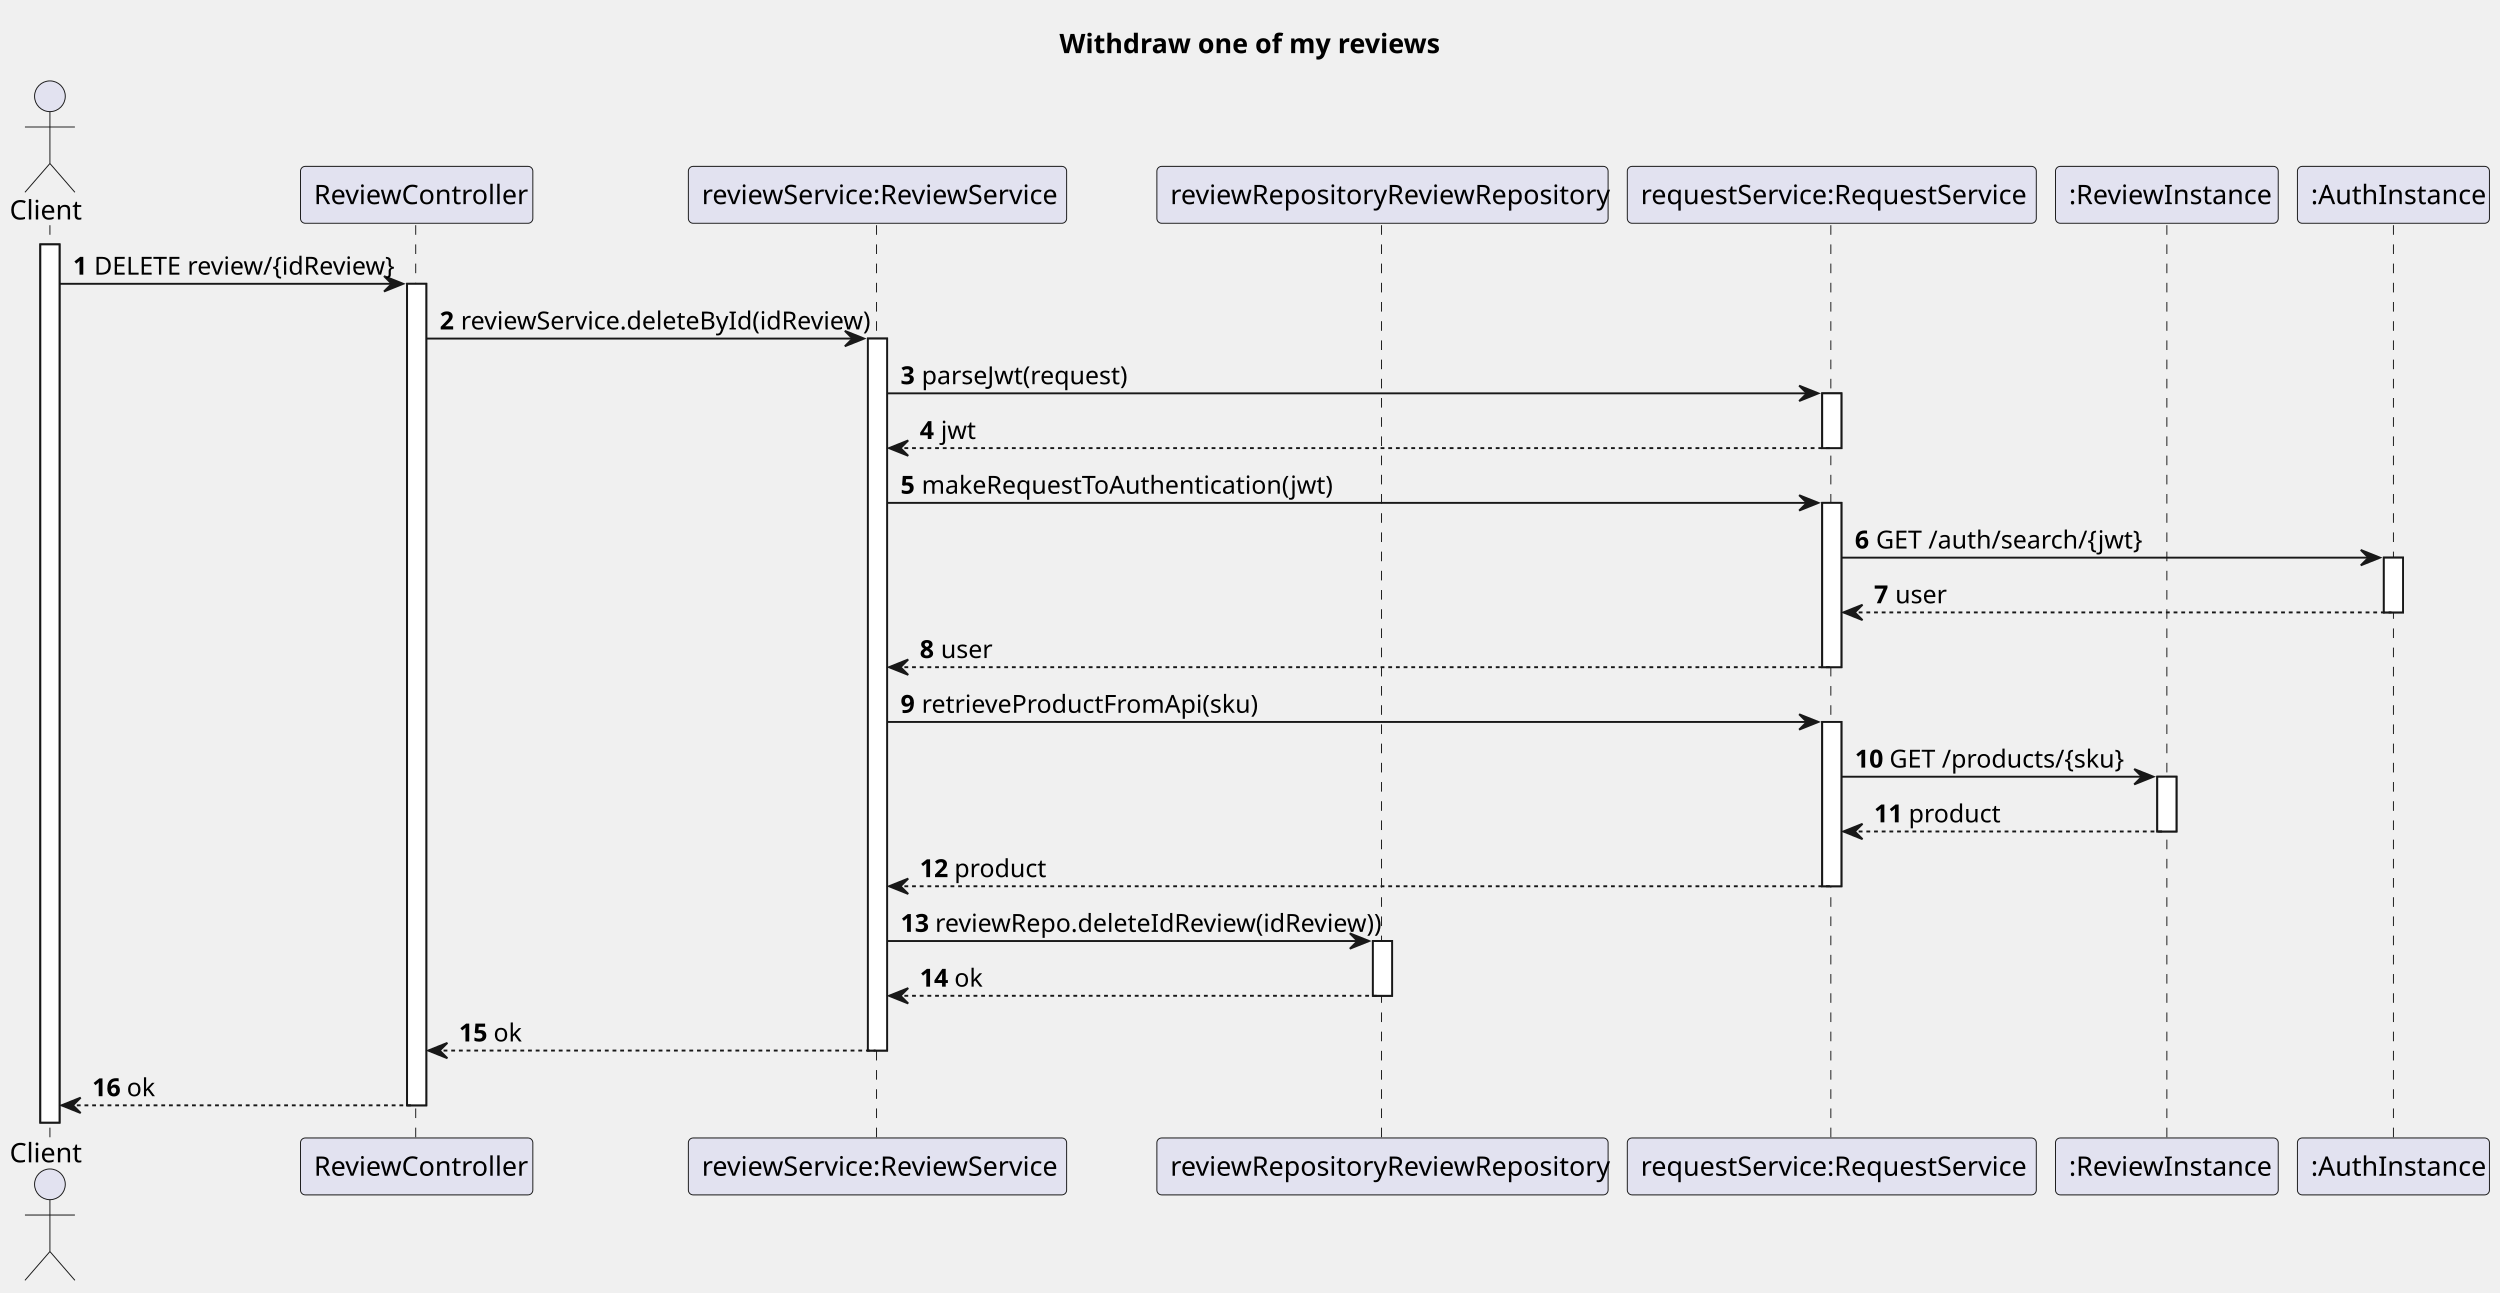
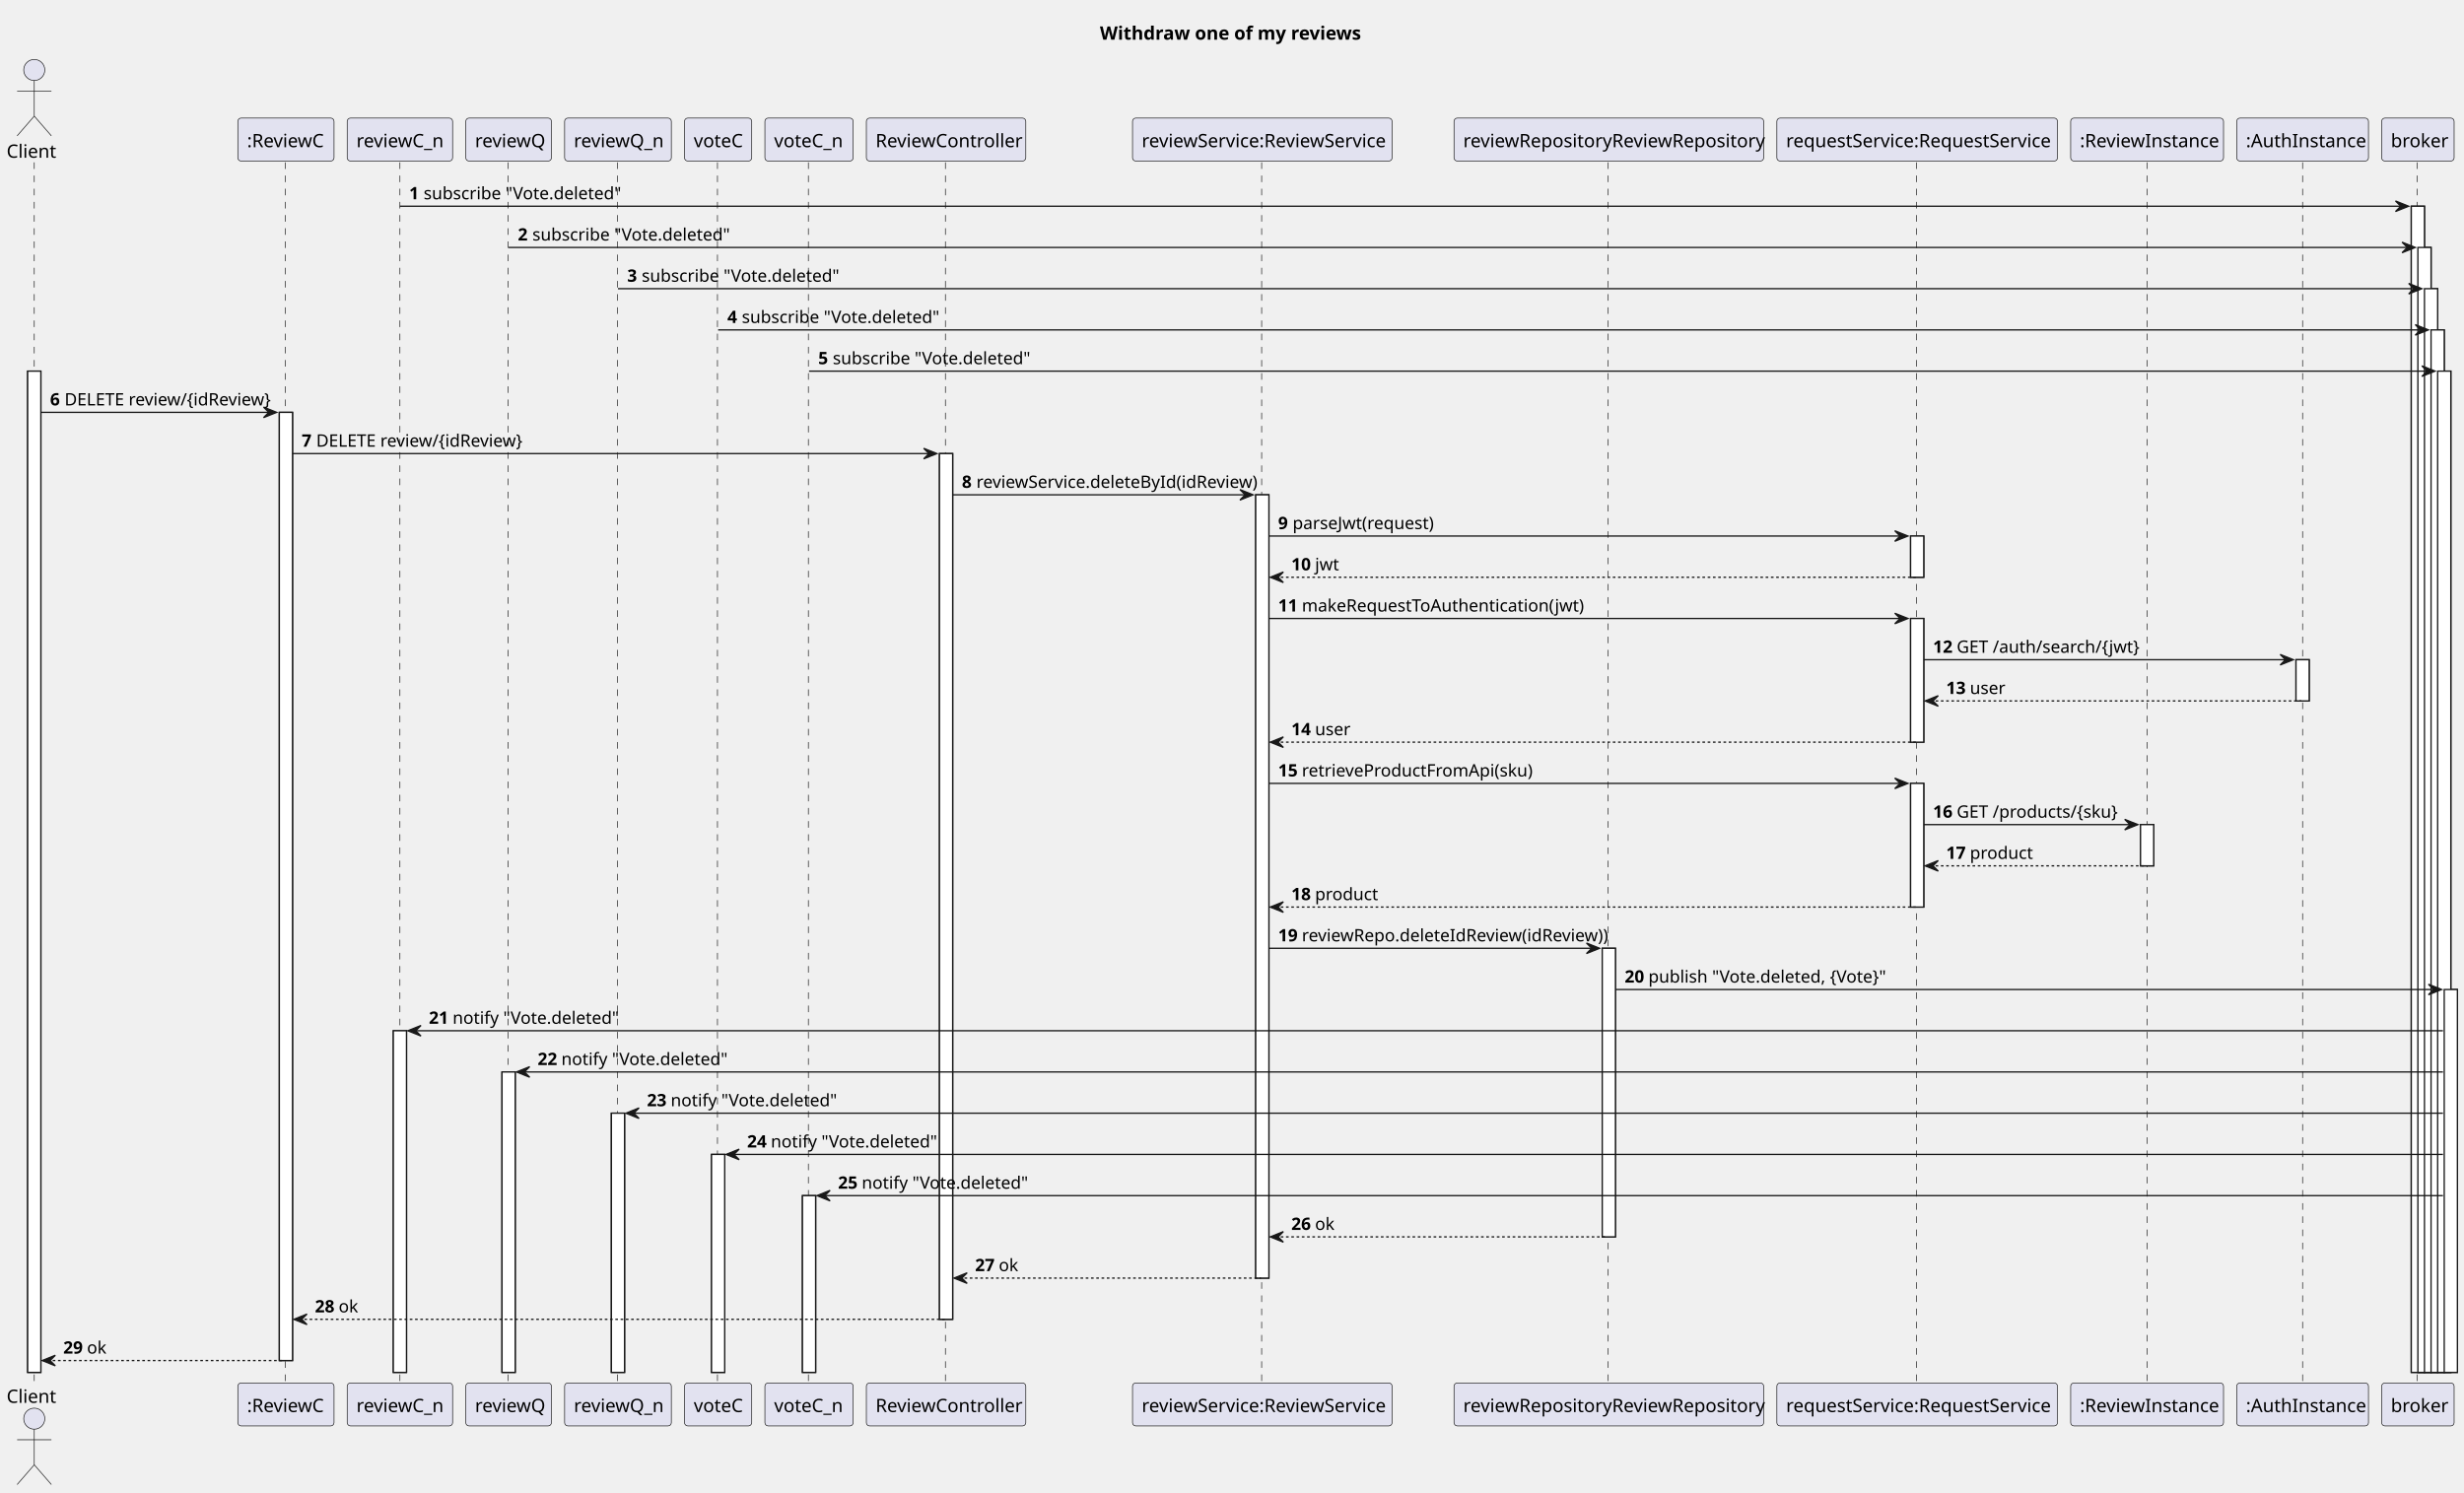
- <svg xmlns="http://www.w3.org/2000/svg" contentStyleType="text/css" height="673px" preserveAspectRatio="none" style="width:1302px;height:673px;background:#FFFFFF;" version="1.1" viewBox="0 0 1302 673" width="1302px" zoomAndPan="magnify">
+ <svg xmlns="http://www.w3.org/2000/svg" contentStyleType="text/css" height="1133px" preserveAspectRatio="none" style="width:1870px;height:1133px;background:#FFFFFF;" version="1.1" viewBox="0 0 1870 1133" width="1870px" zoomAndPan="magnify">
  <defs />
  <g>
-     <rect fill="none" height="25.641" id="_title" style="stroke:none;stroke-width:1.0;" width="207" x="546.75" y="10" />
-     <text fill="#000000" font-family="sans-serif" font-size="14" font-weight="bold" lengthAdjust="spacing" textLength="197" x="551.75" y="27.674">Withdraw one of my reviews</text>
-     <rect fill="#FFFFFF" height="457.375" style="stroke:#181818;stroke-width:1.0;" width="10" x="21" y="127.281" />
-     <rect fill="#FFFFFF" height="427.852" style="stroke:#181818;stroke-width:1.0;" width="10" x="212" y="147.805" />
-     <rect fill="#FFFFFF" height="370.805" style="stroke:#181818;stroke-width:1.0;" width="10" x="452" y="176.328" />
-     <rect fill="#FFFFFF" height="28.523" style="stroke:#181818;stroke-width:1.0;" width="10" x="715" y="490.086" />
-     <rect fill="#FFFFFF" height="28.523" style="stroke:#181818;stroke-width:1.0;" width="10" x="949" y="204.852" />
-     <rect fill="#FFFFFF" height="85.57" style="stroke:#181818;stroke-width:1.0;" width="10" x="949" y="261.898" />
-     <rect fill="#FFFFFF" height="85.57" style="stroke:#181818;stroke-width:1.0;" width="10" x="949" y="375.992" />
-     <rect fill="#FFFFFF" height="28.523" style="stroke:#181818;stroke-width:1.0;" width="10" x="1123.5" y="404.516" />
-     <rect fill="#FFFFFF" height="28.523" style="stroke:#181818;stroke-width:1.0;" width="10" x="1241.5" y="290.422" />
-     <line style="stroke:#181818;stroke-width:0.5;stroke-dasharray:5.0,5.0;" x1="26" x2="26" y1="117.281" y2="593.656" />
-     <line style="stroke:#181818;stroke-width:0.5;stroke-dasharray:5.0,5.0;" x1="216.5" x2="216.5" y1="117.281" y2="593.656" />
-     <line style="stroke:#181818;stroke-width:0.5;stroke-dasharray:5.0,5.0;" x1="456.5" x2="456.5" y1="117.281" y2="593.656" />
-     <line style="stroke:#181818;stroke-width:0.5;stroke-dasharray:5.0,5.0;" x1="719.5" x2="719.5" y1="117.281" y2="593.656" />
-     <line style="stroke:#181818;stroke-width:0.5;stroke-dasharray:5.0,5.0;" x1="953.5" x2="953.5" y1="117.281" y2="593.656" />
-     <line style="stroke:#181818;stroke-width:0.5;stroke-dasharray:5.0,5.0;" x1="1128.5" x2="1128.5" y1="117.281" y2="593.656" />
-     <line style="stroke:#181818;stroke-width:0.5;stroke-dasharray:5.0,5.0;" x1="1246.5" x2="1246.5" y1="117.281" y2="593.656" />
-     <text fill="#000000" font-family="sans-serif" font-size="14" lengthAdjust="spacing" textLength="36" x="5" y="114.314">Client</text>
-     <ellipse cx="26" cy="50.141" fill="#E2E2F0" rx="8" ry="8" style="stroke:#181818;stroke-width:0.5;" />
-     <path d="M26,58.141 L26,85.141 M13,66.141 L39,66.141 M26,85.141 L13,100.141 M26,85.141 L39,100.141 " fill="none" style="stroke:#181818;stroke-width:0.5;" />
-     <text fill="#000000" font-family="sans-serif" font-size="14" lengthAdjust="spacing" textLength="36" x="5" y="605.33">Client</text>
-     <ellipse cx="26" cy="616.797" fill="#E2E2F0" rx="8" ry="8" style="stroke:#181818;stroke-width:0.5;" />
-     <path d="M26,624.797 L26,651.797 M13,632.797 L39,632.797 M26,651.797 L13,666.797 M26,651.797 L39,666.797 " fill="none" style="stroke:#181818;stroke-width:0.5;" />
-     <rect fill="#E2E2F0" height="29.641" rx="2.5" ry="2.5" style="stroke:#181818;stroke-width:0.5;" width="121" x="156.5" y="86.641" />
-     <text fill="#000000" font-family="sans-serif" font-size="14" lengthAdjust="spacing" textLength="107" x="163.5" y="106.314">ReviewController</text>
-     <rect fill="#E2E2F0" height="29.641" rx="2.5" ry="2.5" style="stroke:#181818;stroke-width:0.5;" width="121" x="156.5" y="592.656" />
-     <text fill="#000000" font-family="sans-serif" font-size="14" lengthAdjust="spacing" textLength="107" x="163.5" y="612.33">ReviewController</text>
-     <rect fill="#E2E2F0" height="29.641" rx="2.5" ry="2.5" style="stroke:#181818;stroke-width:0.5;" width="197" x="358.5" y="86.641" />
-     <text fill="#000000" font-family="sans-serif" font-size="14" lengthAdjust="spacing" textLength="183" x="365.5" y="106.314">reviewService:ReviewService</text>
-     <rect fill="#E2E2F0" height="29.641" rx="2.5" ry="2.5" style="stroke:#181818;stroke-width:0.5;" width="197" x="358.5" y="592.656" />
-     <text fill="#000000" font-family="sans-serif" font-size="14" lengthAdjust="spacing" textLength="183" x="365.5" y="612.33">reviewService:ReviewService</text>
-     <rect fill="#E2E2F0" height="29.641" rx="2.5" ry="2.5" style="stroke:#181818;stroke-width:0.5;" width="235" x="602.5" y="86.641" />
-     <text fill="#000000" font-family="sans-serif" font-size="14" lengthAdjust="spacing" textLength="221" x="609.5" y="106.314">reviewRepositoryReviewRepository</text>
-     <rect fill="#E2E2F0" height="29.641" rx="2.5" ry="2.5" style="stroke:#181818;stroke-width:0.5;" width="235" x="602.5" y="592.656" />
-     <text fill="#000000" font-family="sans-serif" font-size="14" lengthAdjust="spacing" textLength="221" x="609.5" y="612.33">reviewRepositoryReviewRepository</text>
-     <rect fill="#E2E2F0" height="29.641" rx="2.5" ry="2.5" style="stroke:#181818;stroke-width:0.5;" width="213" x="847.5" y="86.641" />
-     <text fill="#000000" font-family="sans-serif" font-size="14" lengthAdjust="spacing" textLength="199" x="854.5" y="106.314">requestService:RequestService</text>
-     <rect fill="#E2E2F0" height="29.641" rx="2.5" ry="2.5" style="stroke:#181818;stroke-width:0.5;" width="213" x="847.5" y="592.656" />
-     <text fill="#000000" font-family="sans-serif" font-size="14" lengthAdjust="spacing" textLength="199" x="854.5" y="612.33">requestService:RequestService</text>
-     <rect fill="#E2E2F0" height="29.641" rx="2.5" ry="2.5" style="stroke:#181818;stroke-width:0.5;" width="116" x="1070.5" y="86.641" />
-     <text fill="#000000" font-family="sans-serif" font-size="14" lengthAdjust="spacing" textLength="102" x="1077.5" y="106.314">:ReviewInstance</text>
-     <rect fill="#E2E2F0" height="29.641" rx="2.5" ry="2.5" style="stroke:#181818;stroke-width:0.5;" width="116" x="1070.5" y="592.656" />
-     <text fill="#000000" font-family="sans-serif" font-size="14" lengthAdjust="spacing" textLength="102" x="1077.5" y="612.33">:ReviewInstance</text>
-     <rect fill="#E2E2F0" height="29.641" rx="2.5" ry="2.5" style="stroke:#181818;stroke-width:0.5;" width="100" x="1196.5" y="86.641" />
-     <text fill="#000000" font-family="sans-serif" font-size="14" lengthAdjust="spacing" textLength="86" x="1203.5" y="106.314">:AuthInstance</text>
-     <rect fill="#E2E2F0" height="29.641" rx="2.5" ry="2.5" style="stroke:#181818;stroke-width:0.5;" width="100" x="1196.5" y="592.656" />
-     <text fill="#000000" font-family="sans-serif" font-size="14" lengthAdjust="spacing" textLength="86" x="1203.5" y="612.33">:AuthInstance</text>
-     <rect fill="#FFFFFF" height="457.375" style="stroke:#181818;stroke-width:1.0;" width="10" x="21" y="127.281" />
-     <rect fill="#FFFFFF" height="427.852" style="stroke:#181818;stroke-width:1.0;" width="10" x="212" y="147.805" />
-     <rect fill="#FFFFFF" height="370.805" style="stroke:#181818;stroke-width:1.0;" width="10" x="452" y="176.328" />
-     <rect fill="#FFFFFF" height="28.523" style="stroke:#181818;stroke-width:1.0;" width="10" x="715" y="490.086" />
-     <rect fill="#FFFFFF" height="28.523" style="stroke:#181818;stroke-width:1.0;" width="10" x="949" y="204.852" />
-     <rect fill="#FFFFFF" height="85.57" style="stroke:#181818;stroke-width:1.0;" width="10" x="949" y="261.898" />
-     <rect fill="#FFFFFF" height="85.57" style="stroke:#181818;stroke-width:1.0;" width="10" x="949" y="375.992" />
-     <rect fill="#FFFFFF" height="28.523" style="stroke:#181818;stroke-width:1.0;" width="10" x="1123.5" y="404.516" />
-     <rect fill="#FFFFFF" height="28.523" style="stroke:#181818;stroke-width:1.0;" width="10" x="1241.5" y="290.422" />
-     <polygon fill="#181818" points="200,143.805,210,147.805,200,151.805,204,147.805" style="stroke:#181818;stroke-width:1.0;" />
-     <line style="stroke:#181818;stroke-width:1.0;" x1="31" x2="206" y1="147.805" y2="147.805" />
-     <text fill="#000000" font-family="sans-serif" font-size="13" font-weight="bold" lengthAdjust="spacing" textLength="7" x="38" y="143.05">1</text>
-     <text fill="#000000" font-family="sans-serif" font-size="13" lengthAdjust="spacing" textLength="151" x="49" y="143.05">DELETE review/{idReview}</text>
-     <polygon fill="#181818" points="440,172.328,450,176.328,440,180.328,444,176.328" style="stroke:#181818;stroke-width:1.0;" />
-     <line style="stroke:#181818;stroke-width:1.0;" x1="222" x2="446" y1="176.328" y2="176.328" />
-     <text fill="#000000" font-family="sans-serif" font-size="13" font-weight="bold" lengthAdjust="spacing" textLength="7" x="229" y="171.573">2</text>
-     <text fill="#000000" font-family="sans-serif" font-size="13" lengthAdjust="spacing" textLength="200" x="240" y="171.573">reviewService.deleteById(idReview)</text>
-     <polygon fill="#181818" points="937,200.852,947,204.852,937,208.852,941,204.852" style="stroke:#181818;stroke-width:1.0;" />
-     <line style="stroke:#181818;stroke-width:1.0;" x1="462" x2="943" y1="204.852" y2="204.852" />
-     <text fill="#000000" font-family="sans-serif" font-size="13" font-weight="bold" lengthAdjust="spacing" textLength="7" x="469" y="200.097">3</text>
-     <text fill="#000000" font-family="sans-serif" font-size="13" lengthAdjust="spacing" textLength="102" x="480" y="200.097">parseJwt(request)</text>
-     <polygon fill="#181818" points="473,229.375,463,233.375,473,237.375,469,233.375" style="stroke:#181818;stroke-width:1.0;" />
-     <line style="stroke:#181818;stroke-width:1.0;stroke-dasharray:2.0,2.0;" x1="467" x2="953" y1="233.375" y2="233.375" />
-     <text fill="#000000" font-family="sans-serif" font-size="13" font-weight="bold" lengthAdjust="spacing" textLength="7" x="479" y="228.62">4</text>
-     <text fill="#000000" font-family="sans-serif" font-size="13" lengthAdjust="spacing" textLength="16" x="490" y="228.62">jwt</text>
-     <polygon fill="#181818" points="937,257.898,947,261.898,937,265.898,941,261.898" style="stroke:#181818;stroke-width:1.0;" />
-     <line style="stroke:#181818;stroke-width:1.0;" x1="462" x2="943" y1="261.898" y2="261.898" />
-     <text fill="#000000" font-family="sans-serif" font-size="13" font-weight="bold" lengthAdjust="spacing" textLength="7" x="469" y="257.144">5</text>
-     <text fill="#000000" font-family="sans-serif" font-size="13" lengthAdjust="spacing" textLength="201" x="480" y="257.144">makeRequestToAuthentication(jwt)</text>
-     <polygon fill="#181818" points="1229.5,286.422,1239.5,290.422,1229.5,294.422,1233.5,290.422" style="stroke:#181818;stroke-width:1.0;" />
-     <line style="stroke:#181818;stroke-width:1.0;" x1="959" x2="1235.5" y1="290.422" y2="290.422" />
-     <text fill="#000000" font-family="sans-serif" font-size="13" font-weight="bold" lengthAdjust="spacing" textLength="7" x="966" y="285.667">6</text>
-     <text fill="#000000" font-family="sans-serif" font-size="13" lengthAdjust="spacing" textLength="130" x="977" y="285.667">GET /auth/search/{jwt}</text>
-     <polygon fill="#181818" points="970,314.945,960,318.945,970,322.945,966,318.945" style="stroke:#181818;stroke-width:1.0;" />
-     <line style="stroke:#181818;stroke-width:1.0;stroke-dasharray:2.0,2.0;" x1="964" x2="1245.5" y1="318.945" y2="318.945" />
-     <text fill="#000000" font-family="sans-serif" font-size="13" font-weight="bold" lengthAdjust="spacing" textLength="7" x="976" y="314.19">7</text>
-     <text fill="#000000" font-family="sans-serif" font-size="13" lengthAdjust="spacing" textLength="25" x="987" y="314.19">user</text>
-     <polygon fill="#181818" points="473,343.469,463,347.469,473,351.469,469,347.469" style="stroke:#181818;stroke-width:1.0;" />
-     <line style="stroke:#181818;stroke-width:1.0;stroke-dasharray:2.0,2.0;" x1="467" x2="953" y1="347.469" y2="347.469" />
-     <text fill="#000000" font-family="sans-serif" font-size="13" font-weight="bold" lengthAdjust="spacing" textLength="7" x="479" y="342.714">8</text>
-     <text fill="#000000" font-family="sans-serif" font-size="13" lengthAdjust="spacing" textLength="25" x="490" y="342.714">user</text>
-     <polygon fill="#181818" points="937,371.992,947,375.992,937,379.992,941,375.992" style="stroke:#181818;stroke-width:1.0;" />
-     <line style="stroke:#181818;stroke-width:1.0;" x1="462" x2="943" y1="375.992" y2="375.992" />
-     <text fill="#000000" font-family="sans-serif" font-size="13" font-weight="bold" lengthAdjust="spacing" textLength="7" x="469" y="371.237">9</text>
-     <text fill="#000000" font-family="sans-serif" font-size="13" lengthAdjust="spacing" textLength="164" x="480" y="371.237">retrieveProductFromApi(sku)</text>
-     <polygon fill="#181818" points="1111.5,400.516,1121.5,404.516,1111.5,408.516,1115.5,404.516" style="stroke:#181818;stroke-width:1.0;" />
-     <line style="stroke:#181818;stroke-width:1.0;" x1="959" x2="1117.5" y1="404.516" y2="404.516" />
-     <text fill="#000000" font-family="sans-serif" font-size="13" font-weight="bold" lengthAdjust="spacing" textLength="14" x="966" y="399.761">10</text>
-     <text fill="#000000" font-family="sans-serif" font-size="13" lengthAdjust="spacing" textLength="117" x="984" y="399.761">GET /products/{sku}</text>
-     <polygon fill="#181818" points="970,429.039,960,433.039,970,437.039,966,433.039" style="stroke:#181818;stroke-width:1.0;" />
-     <line style="stroke:#181818;stroke-width:1.0;stroke-dasharray:2.0,2.0;" x1="964" x2="1127.5" y1="433.039" y2="433.039" />
-     <text fill="#000000" font-family="sans-serif" font-size="13" font-weight="bold" lengthAdjust="spacing" textLength="14" x="976" y="428.284">11</text>
-     <text fill="#000000" font-family="sans-serif" font-size="13" lengthAdjust="spacing" textLength="43" x="994" y="428.284">product</text>
-     <polygon fill="#181818" points="473,457.562,463,461.562,473,465.562,469,461.562" style="stroke:#181818;stroke-width:1.0;" />
-     <line style="stroke:#181818;stroke-width:1.0;stroke-dasharray:2.0,2.0;" x1="467" x2="953" y1="461.562" y2="461.562" />
-     <text fill="#000000" font-family="sans-serif" font-size="13" font-weight="bold" lengthAdjust="spacing" textLength="14" x="479" y="456.808">12</text>
-     <text fill="#000000" font-family="sans-serif" font-size="13" lengthAdjust="spacing" textLength="43" x="497" y="456.808">product</text>
-     <polygon fill="#181818" points="703,486.086,713,490.086,703,494.086,707,490.086" style="stroke:#181818;stroke-width:1.0;" />
-     <line style="stroke:#181818;stroke-width:1.0;" x1="462" x2="709" y1="490.086" y2="490.086" />
-     <text fill="#000000" font-family="sans-serif" font-size="13" font-weight="bold" lengthAdjust="spacing" textLength="14" x="469" y="485.331">13</text>
-     <text fill="#000000" font-family="sans-serif" font-size="13" lengthAdjust="spacing" textLength="216" x="487" y="485.331">reviewRepo.deleteIdReview(idReview))</text>
-     <polygon fill="#181818" points="473,514.609,463,518.609,473,522.609,469,518.609" style="stroke:#181818;stroke-width:1.0;" />
-     <line style="stroke:#181818;stroke-width:1.0;stroke-dasharray:2.0,2.0;" x1="467" x2="719" y1="518.609" y2="518.609" />
-     <text fill="#000000" font-family="sans-serif" font-size="13" font-weight="bold" lengthAdjust="spacing" textLength="14" x="479" y="513.855">14</text>
-     <text fill="#000000" font-family="sans-serif" font-size="13" lengthAdjust="spacing" textLength="14" x="497" y="513.855">ok</text>
-     <polygon fill="#181818" points="233,543.133,223,547.133,233,551.133,229,547.133" style="stroke:#181818;stroke-width:1.0;" />
-     <line style="stroke:#181818;stroke-width:1.0;stroke-dasharray:2.0,2.0;" x1="227" x2="456" y1="547.133" y2="547.133" />
-     <text fill="#000000" font-family="sans-serif" font-size="13" font-weight="bold" lengthAdjust="spacing" textLength="14" x="239" y="542.378">15</text>
-     <text fill="#000000" font-family="sans-serif" font-size="13" lengthAdjust="spacing" textLength="14" x="257" y="542.378">ok</text>
-     <polygon fill="#181818" points="42,571.656,32,575.656,42,579.656,38,575.656" style="stroke:#181818;stroke-width:1.0;" />
-     <line style="stroke:#181818;stroke-width:1.0;stroke-dasharray:2.0,2.0;" x1="36" x2="216" y1="575.656" y2="575.656" />
-     <text fill="#000000" font-family="sans-serif" font-size="13" font-weight="bold" lengthAdjust="spacing" textLength="14" x="48" y="570.901">16</text>
-     <text fill="#000000" font-family="sans-serif" font-size="13" lengthAdjust="spacing" textLength="14" x="66" y="570.901">ok</text>
+     <text fill="#000000" font-family="sans-serif" font-size="14" font-weight="bold" lengthAdjust="spacing" textLength="197" x="834.75" y="30.107">Withdraw one of my reviews</text>
+     <rect fill="#FFFFFF" height="759.984" style="stroke:#181818;stroke-width:1.0;" width="10" x="21" y="281.697" />
+     <rect fill="#FFFFFF" height="719.693" style="stroke:#181818;stroke-width:1.0;" width="10" x="212" y="312.988" />
+     <rect fill="#FFFFFF" height="259.328" style="stroke:#181818;stroke-width:1.0;" width="10" x="298.5" y="782.354" />
+     <rect fill="#FFFFFF" height="228.037" style="stroke:#181818;stroke-width:1.0;" width="10" x="381" y="813.644" />
+     <rect fill="#FFFFFF" height="196.746" style="stroke:#181818;stroke-width:1.0;" width="10" x="464" y="844.936" />
+     <rect fill="#FFFFFF" height="165.455" style="stroke:#181818;stroke-width:1.0;" width="10" x="540" y="876.227" />
+     <rect fill="#FFFFFF" height="134.164" style="stroke:#181818;stroke-width:1.0;" width="10" x="609" y="907.518" />
+     <rect fill="#FFFFFF" height="657.111" style="stroke:#181818;stroke-width:1.0;" width="10" x="713" y="344.279" />
+     <rect fill="#FFFFFF" height="594.529" style="stroke:#181818;stroke-width:1.0;" width="10" x="953" y="375.57" />
+     <rect fill="#FFFFFF" height="219.037" style="stroke:#181818;stroke-width:1.0;" width="10" x="1216" y="719.771" />
+     <rect fill="#FFFFFF" height="31.291" style="stroke:#181818;stroke-width:1.0;" width="10" x="1450" y="406.861" />
+     <rect fill="#FFFFFF" height="93.873" style="stroke:#181818;stroke-width:1.0;" width="10" x="1450" y="469.443" />
+     <rect fill="#FFFFFF" height="93.873" style="stroke:#181818;stroke-width:1.0;" width="10" x="1450" y="594.607" />
+     <rect fill="#FFFFFF" height="31.291" style="stroke:#181818;stroke-width:1.0;" width="10" x="1624.5" y="625.898" />
+     <rect fill="#FFFFFF" height="31.291" style="stroke:#181818;stroke-width:1.0;" width="10" x="1742.5" y="500.734" />
+     <rect fill="#FFFFFF" height="885.148" style="stroke:#181818;stroke-width:1.0;" width="10" x="1830" y="156.533" />
+     <rect fill="#FFFFFF" height="853.857" style="stroke:#181818;stroke-width:1.0;" width="10" x="1835" y="187.824" />
+     <rect fill="#FFFFFF" height="822.566" style="stroke:#181818;stroke-width:1.0;" width="10" x="1840" y="219.115" />
+     <rect fill="#FFFFFF" height="791.275" style="stroke:#181818;stroke-width:1.0;" width="10" x="1845" y="250.406" />
+     <rect fill="#FFFFFF" height="759.984" style="stroke:#181818;stroke-width:1.0;" width="10" x="1850" y="281.697" />
+     <rect fill="#FFFFFF" height="290.619" style="stroke:#181818;stroke-width:1.0;" width="10" x="1855" y="751.062" />
+     <line style="stroke:#181818;stroke-width:0.5;stroke-dasharray:5.0,5.0;" x1="26" x2="26" y1="123.242" y2="1050.682" />
+     <line style="stroke:#181818;stroke-width:0.5;stroke-dasharray:5.0,5.0;" x1="216.5" x2="216.5" y1="123.242" y2="1050.682" />
+     <line style="stroke:#181818;stroke-width:0.5;stroke-dasharray:5.0,5.0;" x1="303.5" x2="303.5" y1="123.242" y2="1050.682" />
+     <line style="stroke:#181818;stroke-width:0.5;stroke-dasharray:5.0,5.0;" x1="385.5" x2="385.5" y1="123.242" y2="1050.682" />
+     <line style="stroke:#181818;stroke-width:0.5;stroke-dasharray:5.0,5.0;" x1="468.5" x2="468.5" y1="123.242" y2="1050.682" />
+     <line style="stroke:#181818;stroke-width:0.5;stroke-dasharray:5.0,5.0;" x1="544.5" x2="544.5" y1="123.242" y2="1050.682" />
+     <line style="stroke:#181818;stroke-width:0.5;stroke-dasharray:5.0,5.0;" x1="613.5" x2="613.5" y1="123.242" y2="1050.682" />
+     <line style="stroke:#181818;stroke-width:0.5;stroke-dasharray:5.0,5.0;" x1="717.5" x2="717.5" y1="123.242" y2="1050.682" />
+     <line style="stroke:#181818;stroke-width:0.5;stroke-dasharray:5.0,5.0;" x1="957.5" x2="957.5" y1="123.242" y2="1050.682" />
+     <line style="stroke:#181818;stroke-width:0.5;stroke-dasharray:5.0,5.0;" x1="1220.5" x2="1220.5" y1="123.242" y2="1050.682" />
+     <line style="stroke:#181818;stroke-width:0.5;stroke-dasharray:5.0,5.0;" x1="1454.5" x2="1454.5" y1="123.242" y2="1050.682" />
+     <line style="stroke:#181818;stroke-width:0.5;stroke-dasharray:5.0,5.0;" x1="1629.5" x2="1629.5" y1="123.242" y2="1050.682" />
+     <line style="stroke:#181818;stroke-width:0.5;stroke-dasharray:5.0,5.0;" x1="1747.5" x2="1747.5" y1="123.242" y2="1050.682" />
+     <line style="stroke:#181818;stroke-width:0.5;stroke-dasharray:5.0,5.0;" x1="1834.5" x2="1834.5" y1="123.242" y2="1050.682" />
+     <text fill="#000000" font-family="sans-serif" font-size="14" lengthAdjust="spacing" textLength="36" x="5" y="119.728">Client</text>
+     <ellipse cx="26" cy="53.121" fill="#E2E2F0" rx="8" ry="8" style="stroke:#181818;stroke-width:0.5;" />
+     <path d="M26,61.121 L26,88.121 M13,69.121 L39,69.121 M26,88.121 L13,103.121 M26,88.121 L39,103.121 " fill="none" style="stroke:#181818;stroke-width:0.5;" />
+     <text fill="#000000" font-family="sans-serif" font-size="14" lengthAdjust="spacing" textLength="36" x="5" y="1064.789">Client</text>
+     <ellipse cx="26" cy="1076.803" fill="#E2E2F0" rx="8" ry="8" style="stroke:#181818;stroke-width:0.5;" />
+     <path d="M26,1084.803 L26,1111.803 M13,1092.803 L39,1092.803 M26,1111.803 L13,1126.803 M26,1111.803 L39,1126.803 " fill="none" style="stroke:#181818;stroke-width:0.5;" />
+     <rect fill="#E2E2F0" height="32.621" rx="2.5" ry="2.5" style="stroke:#181818;stroke-width:0.5;" width="73" x="180.5" y="89.621" />
+     <text fill="#000000" font-family="sans-serif" font-size="14" lengthAdjust="spacing" textLength="59" x="187.5" y="111.728">:ReviewC</text>
+     <rect fill="#E2E2F0" height="32.621" rx="2.5" ry="2.5" style="stroke:#181818;stroke-width:0.5;" width="73" x="180.5" y="1049.682" />
+     <text fill="#000000" font-family="sans-serif" font-size="14" lengthAdjust="spacing" textLength="59" x="187.5" y="1071.789">:ReviewC</text>
+     <rect fill="#E2E2F0" height="32.621" rx="2.5" ry="2.5" style="stroke:#181818;stroke-width:0.5;" width="80" x="263.5" y="89.621" />
+     <text fill="#000000" font-family="sans-serif" font-size="14" lengthAdjust="spacing" textLength="66" x="270.5" y="111.728">reviewC_n</text>
+     <rect fill="#E2E2F0" height="32.621" rx="2.5" ry="2.5" style="stroke:#181818;stroke-width:0.5;" width="80" x="263.5" y="1049.682" />
+     <text fill="#000000" font-family="sans-serif" font-size="14" lengthAdjust="spacing" textLength="66" x="270.5" y="1071.789">reviewC_n</text>
+     <rect fill="#E2E2F0" height="32.621" rx="2.5" ry="2.5" style="stroke:#181818;stroke-width:0.5;" width="65" x="353.5" y="89.621" />
+     <text fill="#000000" font-family="sans-serif" font-size="14" lengthAdjust="spacing" textLength="51" x="360.5" y="111.728">reviewQ</text>
+     <rect fill="#E2E2F0" height="32.621" rx="2.5" ry="2.5" style="stroke:#181818;stroke-width:0.5;" width="65" x="353.5" y="1049.682" />
+     <text fill="#000000" font-family="sans-serif" font-size="14" lengthAdjust="spacing" textLength="51" x="360.5" y="1071.789">reviewQ</text>
+     <rect fill="#E2E2F0" height="32.621" rx="2.5" ry="2.5" style="stroke:#181818;stroke-width:0.5;" width="81" x="428.5" y="89.621" />
+     <text fill="#000000" font-family="sans-serif" font-size="14" lengthAdjust="spacing" textLength="67" x="435.5" y="111.728">reviewQ_n</text>
+     <rect fill="#E2E2F0" height="32.621" rx="2.5" ry="2.5" style="stroke:#181818;stroke-width:0.5;" width="81" x="428.5" y="1049.682" />
+     <text fill="#000000" font-family="sans-serif" font-size="14" lengthAdjust="spacing" textLength="67" x="435.5" y="1071.789">reviewQ_n</text>
+     <rect fill="#E2E2F0" height="32.621" rx="2.5" ry="2.5" style="stroke:#181818;stroke-width:0.5;" width="51" x="519.5" y="89.621" />
+     <text fill="#000000" font-family="sans-serif" font-size="14" lengthAdjust="spacing" textLength="37" x="526.5" y="111.728">voteC</text>
+     <rect fill="#E2E2F0" height="32.621" rx="2.5" ry="2.5" style="stroke:#181818;stroke-width:0.5;" width="51" x="519.5" y="1049.682" />
+     <text fill="#000000" font-family="sans-serif" font-size="14" lengthAdjust="spacing" textLength="37" x="526.5" y="1071.789">voteC</text>
+     <rect fill="#E2E2F0" height="32.621" rx="2.5" ry="2.5" style="stroke:#181818;stroke-width:0.5;" width="67" x="580.5" y="89.621" />
+     <text fill="#000000" font-family="sans-serif" font-size="14" lengthAdjust="spacing" textLength="53" x="587.5" y="111.728">voteC_n</text>
+     <rect fill="#E2E2F0" height="32.621" rx="2.5" ry="2.5" style="stroke:#181818;stroke-width:0.5;" width="67" x="580.5" y="1049.682" />
+     <text fill="#000000" font-family="sans-serif" font-size="14" lengthAdjust="spacing" textLength="53" x="587.5" y="1071.789">voteC_n</text>
+     <rect fill="#E2E2F0" height="32.621" rx="2.5" ry="2.5" style="stroke:#181818;stroke-width:0.5;" width="121" x="657.5" y="89.621" />
+     <text fill="#000000" font-family="sans-serif" font-size="14" lengthAdjust="spacing" textLength="107" x="664.5" y="111.728">ReviewController</text>
+     <rect fill="#E2E2F0" height="32.621" rx="2.5" ry="2.5" style="stroke:#181818;stroke-width:0.5;" width="121" x="657.5" y="1049.682" />
+     <text fill="#000000" font-family="sans-serif" font-size="14" lengthAdjust="spacing" textLength="107" x="664.5" y="1071.789">ReviewController</text>
+     <rect fill="#E2E2F0" height="32.621" rx="2.5" ry="2.5" style="stroke:#181818;stroke-width:0.5;" width="197" x="859.5" y="89.621" />
+     <text fill="#000000" font-family="sans-serif" font-size="14" lengthAdjust="spacing" textLength="183" x="866.5" y="111.728">reviewService:ReviewService</text>
+     <rect fill="#E2E2F0" height="32.621" rx="2.5" ry="2.5" style="stroke:#181818;stroke-width:0.5;" width="197" x="859.5" y="1049.682" />
+     <text fill="#000000" font-family="sans-serif" font-size="14" lengthAdjust="spacing" textLength="183" x="866.5" y="1071.789">reviewService:ReviewService</text>
+     <rect fill="#E2E2F0" height="32.621" rx="2.5" ry="2.5" style="stroke:#181818;stroke-width:0.5;" width="235" x="1103.5" y="89.621" />
+     <text fill="#000000" font-family="sans-serif" font-size="14" lengthAdjust="spacing" textLength="221" x="1110.5" y="111.728">reviewRepositoryReviewRepository</text>
+     <rect fill="#E2E2F0" height="32.621" rx="2.5" ry="2.5" style="stroke:#181818;stroke-width:0.5;" width="235" x="1103.5" y="1049.682" />
+     <text fill="#000000" font-family="sans-serif" font-size="14" lengthAdjust="spacing" textLength="221" x="1110.5" y="1071.789">reviewRepositoryReviewRepository</text>
+     <rect fill="#E2E2F0" height="32.621" rx="2.5" ry="2.5" style="stroke:#181818;stroke-width:0.5;" width="213" x="1348.5" y="89.621" />
+     <text fill="#000000" font-family="sans-serif" font-size="14" lengthAdjust="spacing" textLength="199" x="1355.5" y="111.728">requestService:RequestService</text>
+     <rect fill="#E2E2F0" height="32.621" rx="2.5" ry="2.5" style="stroke:#181818;stroke-width:0.5;" width="213" x="1348.5" y="1049.682" />
+     <text fill="#000000" font-family="sans-serif" font-size="14" lengthAdjust="spacing" textLength="199" x="1355.5" y="1071.789">requestService:RequestService</text>
+     <rect fill="#E2E2F0" height="32.621" rx="2.5" ry="2.5" style="stroke:#181818;stroke-width:0.5;" width="116" x="1571.5" y="89.621" />
+     <text fill="#000000" font-family="sans-serif" font-size="14" lengthAdjust="spacing" textLength="102" x="1578.5" y="111.728">:ReviewInstance</text>
+     <rect fill="#E2E2F0" height="32.621" rx="2.5" ry="2.5" style="stroke:#181818;stroke-width:0.5;" width="116" x="1571.5" y="1049.682" />
+     <text fill="#000000" font-family="sans-serif" font-size="14" lengthAdjust="spacing" textLength="102" x="1578.5" y="1071.789">:ReviewInstance</text>
+     <rect fill="#E2E2F0" height="32.621" rx="2.5" ry="2.5" style="stroke:#181818;stroke-width:0.5;" width="100" x="1697.5" y="89.621" />
+     <text fill="#000000" font-family="sans-serif" font-size="14" lengthAdjust="spacing" textLength="86" x="1704.5" y="111.728">:AuthInstance</text>
+     <rect fill="#E2E2F0" height="32.621" rx="2.5" ry="2.5" style="stroke:#181818;stroke-width:0.5;" width="100" x="1697.5" y="1049.682" />
+     <text fill="#000000" font-family="sans-serif" font-size="14" lengthAdjust="spacing" textLength="86" x="1704.5" y="1071.789">:AuthInstance</text>
+     <rect fill="#E2E2F0" height="32.621" rx="2.5" ry="2.5" style="stroke:#181818;stroke-width:0.5;" width="55" x="1807.5" y="89.621" />
+     <text fill="#000000" font-family="sans-serif" font-size="14" lengthAdjust="spacing" textLength="41" x="1814.5" y="111.728">broker</text>
+     <rect fill="#E2E2F0" height="32.621" rx="2.5" ry="2.5" style="stroke:#181818;stroke-width:0.5;" width="55" x="1807.5" y="1049.682" />
+     <text fill="#000000" font-family="sans-serif" font-size="14" lengthAdjust="spacing" textLength="41" x="1814.5" y="1071.789">broker</text>
+     <rect fill="#FFFFFF" height="759.984" style="stroke:#181818;stroke-width:1.0;" width="10" x="21" y="281.697" />
+     <rect fill="#FFFFFF" height="719.693" style="stroke:#181818;stroke-width:1.0;" width="10" x="212" y="312.988" />
+     <rect fill="#FFFFFF" height="259.328" style="stroke:#181818;stroke-width:1.0;" width="10" x="298.5" y="782.354" />
+     <rect fill="#FFFFFF" height="228.037" style="stroke:#181818;stroke-width:1.0;" width="10" x="381" y="813.644" />
+     <rect fill="#FFFFFF" height="196.746" style="stroke:#181818;stroke-width:1.0;" width="10" x="464" y="844.936" />
+     <rect fill="#FFFFFF" height="165.455" style="stroke:#181818;stroke-width:1.0;" width="10" x="540" y="876.227" />
+     <rect fill="#FFFFFF" height="134.164" style="stroke:#181818;stroke-width:1.0;" width="10" x="609" y="907.518" />
+     <rect fill="#FFFFFF" height="657.111" style="stroke:#181818;stroke-width:1.0;" width="10" x="713" y="344.279" />
+     <rect fill="#FFFFFF" height="594.529" style="stroke:#181818;stroke-width:1.0;" width="10" x="953" y="375.57" />
+     <rect fill="#FFFFFF" height="219.037" style="stroke:#181818;stroke-width:1.0;" width="10" x="1216" y="719.771" />
+     <rect fill="#FFFFFF" height="31.291" style="stroke:#181818;stroke-width:1.0;" width="10" x="1450" y="406.861" />
+     <rect fill="#FFFFFF" height="93.873" style="stroke:#181818;stroke-width:1.0;" width="10" x="1450" y="469.443" />
+     <rect fill="#FFFFFF" height="93.873" style="stroke:#181818;stroke-width:1.0;" width="10" x="1450" y="594.607" />
+     <rect fill="#FFFFFF" height="31.291" style="stroke:#181818;stroke-width:1.0;" width="10" x="1624.5" y="625.898" />
+     <rect fill="#FFFFFF" height="31.291" style="stroke:#181818;stroke-width:1.0;" width="10" x="1742.5" y="500.734" />
+     <rect fill="#FFFFFF" height="885.148" style="stroke:#181818;stroke-width:1.0;" width="10" x="1830" y="156.533" />
+     <rect fill="#FFFFFF" height="853.857" style="stroke:#181818;stroke-width:1.0;" width="10" x="1835" y="187.824" />
+     <rect fill="#FFFFFF" height="822.566" style="stroke:#181818;stroke-width:1.0;" width="10" x="1840" y="219.115" />
+     <rect fill="#FFFFFF" height="791.275" style="stroke:#181818;stroke-width:1.0;" width="10" x="1845" y="250.406" />
+     <rect fill="#FFFFFF" height="759.984" style="stroke:#181818;stroke-width:1.0;" width="10" x="1850" y="281.697" />
+     <rect fill="#FFFFFF" height="290.619" style="stroke:#181818;stroke-width:1.0;" width="10" x="1855" y="751.062" />
+     <polygon fill="#181818" points="1818,152.533,1828,156.533,1818,160.533,1822,156.533" style="stroke:#181818;stroke-width:1.0;" />
+     <line style="stroke:#181818;stroke-width:1.0;" x1="303.5" x2="1824" y1="156.533" y2="156.533" />
+     <text fill="#000000" font-family="sans-serif" font-size="13" font-weight="bold" lengthAdjust="spacing" textLength="7" x="310.5" y="151.27">1</text>
+     <text fill="#000000" font-family="sans-serif" font-size="13" lengthAdjust="spacing" textLength="143" x="321.5" y="151.27">subscribe "Vote.deleted"</text>
+     <polygon fill="#181818" points="1823,183.824,1833,187.824,1823,191.824,1827,187.824" style="stroke:#181818;stroke-width:1.0;" />
+     <line style="stroke:#181818;stroke-width:1.0;" x1="386" x2="1829" y1="187.824" y2="187.824" />
+     <text fill="#000000" font-family="sans-serif" font-size="13" font-weight="bold" lengthAdjust="spacing" textLength="7" x="393" y="182.561">2</text>
+     <text fill="#000000" font-family="sans-serif" font-size="13" lengthAdjust="spacing" textLength="143" x="404" y="182.561">subscribe "Vote.deleted"</text>
+     <polygon fill="#181818" points="1828,215.115,1838,219.115,1828,223.115,1832,219.115" style="stroke:#181818;stroke-width:1.0;" />
+     <line style="stroke:#181818;stroke-width:1.0;" x1="469" x2="1834" y1="219.115" y2="219.115" />
+     <text fill="#000000" font-family="sans-serif" font-size="13" font-weight="bold" lengthAdjust="spacing" textLength="7" x="476" y="213.852">3</text>
+     <text fill="#000000" font-family="sans-serif" font-size="13" lengthAdjust="spacing" textLength="143" x="487" y="213.852">subscribe "Vote.deleted"</text>
+     <polygon fill="#181818" points="1833,246.406,1843,250.406,1833,254.406,1837,250.406" style="stroke:#181818;stroke-width:1.0;" />
+     <line style="stroke:#181818;stroke-width:1.0;" x1="545" x2="1839" y1="250.406" y2="250.406" />
+     <text fill="#000000" font-family="sans-serif" font-size="13" font-weight="bold" lengthAdjust="spacing" textLength="7" x="552" y="245.144">4</text>
+     <text fill="#000000" font-family="sans-serif" font-size="13" lengthAdjust="spacing" textLength="143" x="563" y="245.144">subscribe "Vote.deleted"</text>
+     <polygon fill="#181818" points="1838,277.697,1848,281.697,1838,285.697,1842,281.697" style="stroke:#181818;stroke-width:1.0;" />
+     <line style="stroke:#181818;stroke-width:1.0;" x1="614" x2="1844" y1="281.697" y2="281.697" />
+     <text fill="#000000" font-family="sans-serif" font-size="13" font-weight="bold" lengthAdjust="spacing" textLength="7" x="621" y="276.435">5</text>
+     <text fill="#000000" font-family="sans-serif" font-size="13" lengthAdjust="spacing" textLength="143" x="632" y="276.435">subscribe "Vote.deleted"</text>
+     <polygon fill="#181818" points="200,308.988,210,312.988,200,316.988,204,312.988" style="stroke:#181818;stroke-width:1.0;" />
+     <line style="stroke:#181818;stroke-width:1.0;" x1="31" x2="206" y1="312.988" y2="312.988" />
+     <text fill="#000000" font-family="sans-serif" font-size="13" font-weight="bold" lengthAdjust="spacing" textLength="7" x="38" y="307.726">6</text>
+     <text fill="#000000" font-family="sans-serif" font-size="13" lengthAdjust="spacing" textLength="151" x="49" y="307.726">DELETE review/{idReview}</text>
+     <polygon fill="#181818" points="701,340.279,711,344.279,701,348.279,705,344.279" style="stroke:#181818;stroke-width:1.0;" />
+     <line style="stroke:#181818;stroke-width:1.0;" x1="222" x2="707" y1="344.279" y2="344.279" />
+     <text fill="#000000" font-family="sans-serif" font-size="13" font-weight="bold" lengthAdjust="spacing" textLength="7" x="229" y="339.017">7</text>
+     <text fill="#000000" font-family="sans-serif" font-size="13" lengthAdjust="spacing" textLength="151" x="240" y="339.017">DELETE review/{idReview}</text>
+     <polygon fill="#181818" points="941,371.57,951,375.57,941,379.57,945,375.57" style="stroke:#181818;stroke-width:1.0;" />
+     <line style="stroke:#181818;stroke-width:1.0;" x1="723" x2="947" y1="375.57" y2="375.57" />
+     <text fill="#000000" font-family="sans-serif" font-size="13" font-weight="bold" lengthAdjust="spacing" textLength="7" x="730" y="370.308">8</text>
+     <text fill="#000000" font-family="sans-serif" font-size="13" lengthAdjust="spacing" textLength="200" x="741" y="370.308">reviewService.deleteById(idReview)</text>
+     <polygon fill="#181818" points="1438,402.861,1448,406.861,1438,410.861,1442,406.861" style="stroke:#181818;stroke-width:1.0;" />
+     <line style="stroke:#181818;stroke-width:1.0;" x1="963" x2="1444" y1="406.861" y2="406.861" />
+     <text fill="#000000" font-family="sans-serif" font-size="13" font-weight="bold" lengthAdjust="spacing" textLength="7" x="970" y="401.599">9</text>
+     <text fill="#000000" font-family="sans-serif" font-size="13" lengthAdjust="spacing" textLength="102" x="981" y="401.599">parseJwt(request)</text>
+     <polygon fill="#181818" points="974,434.152,964,438.152,974,442.152,970,438.152" style="stroke:#181818;stroke-width:1.0;" />
+     <line style="stroke:#181818;stroke-width:1.0;stroke-dasharray:2.0,2.0;" x1="968" x2="1454" y1="438.152" y2="438.152" />
+     <text fill="#000000" font-family="sans-serif" font-size="13" font-weight="bold" lengthAdjust="spacing" textLength="14" x="980" y="432.89">10</text>
+     <text fill="#000000" font-family="sans-serif" font-size="13" lengthAdjust="spacing" textLength="16" x="998" y="432.89">jwt</text>
+     <polygon fill="#181818" points="1438,465.443,1448,469.443,1438,473.443,1442,469.443" style="stroke:#181818;stroke-width:1.0;" />
+     <line style="stroke:#181818;stroke-width:1.0;" x1="963" x2="1444" y1="469.443" y2="469.443" />
+     <text fill="#000000" font-family="sans-serif" font-size="13" font-weight="bold" lengthAdjust="spacing" textLength="14" x="970" y="464.181">11</text>
+     <text fill="#000000" font-family="sans-serif" font-size="13" lengthAdjust="spacing" textLength="201" x="988" y="464.181">makeRequestToAuthentication(jwt)</text>
+     <polygon fill="#181818" points="1730.5,496.734,1740.5,500.734,1730.5,504.734,1734.5,500.734" style="stroke:#181818;stroke-width:1.0;" />
+     <line style="stroke:#181818;stroke-width:1.0;" x1="1460" x2="1736.5" y1="500.734" y2="500.734" />
+     <text fill="#000000" font-family="sans-serif" font-size="13" font-weight="bold" lengthAdjust="spacing" textLength="14" x="1467" y="495.472">12</text>
+     <text fill="#000000" font-family="sans-serif" font-size="13" lengthAdjust="spacing" textLength="130" x="1485" y="495.472">GET /auth/search/{jwt}</text>
+     <polygon fill="#181818" points="1471,528.025,1461,532.025,1471,536.025,1467,532.025" style="stroke:#181818;stroke-width:1.0;" />
+     <line style="stroke:#181818;stroke-width:1.0;stroke-dasharray:2.0,2.0;" x1="1465" x2="1746.5" y1="532.025" y2="532.025" />
+     <text fill="#000000" font-family="sans-serif" font-size="13" font-weight="bold" lengthAdjust="spacing" textLength="14" x="1477" y="526.763">13</text>
+     <text fill="#000000" font-family="sans-serif" font-size="13" lengthAdjust="spacing" textLength="25" x="1495" y="526.763">user</text>
+     <polygon fill="#181818" points="974,559.316,964,563.316,974,567.316,970,563.316" style="stroke:#181818;stroke-width:1.0;" />
+     <line style="stroke:#181818;stroke-width:1.0;stroke-dasharray:2.0,2.0;" x1="968" x2="1454" y1="563.316" y2="563.316" />
+     <text fill="#000000" font-family="sans-serif" font-size="13" font-weight="bold" lengthAdjust="spacing" textLength="14" x="980" y="558.054">14</text>
+     <text fill="#000000" font-family="sans-serif" font-size="13" lengthAdjust="spacing" textLength="25" x="998" y="558.054">user</text>
+     <polygon fill="#181818" points="1438,590.607,1448,594.607,1438,598.607,1442,594.607" style="stroke:#181818;stroke-width:1.0;" />
+     <line style="stroke:#181818;stroke-width:1.0;" x1="963" x2="1444" y1="594.607" y2="594.607" />
+     <text fill="#000000" font-family="sans-serif" font-size="13" font-weight="bold" lengthAdjust="spacing" textLength="14" x="970" y="589.345">15</text>
+     <text fill="#000000" font-family="sans-serif" font-size="13" lengthAdjust="spacing" textLength="164" x="988" y="589.345">retrieveProductFromApi(sku)</text>
+     <polygon fill="#181818" points="1612.5,621.898,1622.5,625.898,1612.5,629.898,1616.5,625.898" style="stroke:#181818;stroke-width:1.0;" />
+     <line style="stroke:#181818;stroke-width:1.0;" x1="1460" x2="1618.5" y1="625.898" y2="625.898" />
+     <text fill="#000000" font-family="sans-serif" font-size="13" font-weight="bold" lengthAdjust="spacing" textLength="14" x="1467" y="620.636">16</text>
+     <text fill="#000000" font-family="sans-serif" font-size="13" lengthAdjust="spacing" textLength="117" x="1485" y="620.636">GET /products/{sku}</text>
+     <polygon fill="#181818" points="1471,653.189,1461,657.189,1471,661.189,1467,657.189" style="stroke:#181818;stroke-width:1.0;" />
+     <line style="stroke:#181818;stroke-width:1.0;stroke-dasharray:2.0,2.0;" x1="1465" x2="1628.5" y1="657.189" y2="657.189" />
+     <text fill="#000000" font-family="sans-serif" font-size="13" font-weight="bold" lengthAdjust="spacing" textLength="14" x="1477" y="651.927">17</text>
+     <text fill="#000000" font-family="sans-serif" font-size="13" lengthAdjust="spacing" textLength="43" x="1495" y="651.927">product</text>
+     <polygon fill="#181818" points="974,684.481,964,688.481,974,692.481,970,688.481" style="stroke:#181818;stroke-width:1.0;" />
+     <line style="stroke:#181818;stroke-width:1.0;stroke-dasharray:2.0,2.0;" x1="968" x2="1454" y1="688.481" y2="688.481" />
+     <text fill="#000000" font-family="sans-serif" font-size="13" font-weight="bold" lengthAdjust="spacing" textLength="14" x="980" y="683.218">18</text>
+     <text fill="#000000" font-family="sans-serif" font-size="13" lengthAdjust="spacing" textLength="43" x="998" y="683.218">product</text>
+     <polygon fill="#181818" points="1204,715.771,1214,719.771,1204,723.771,1208,719.771" style="stroke:#181818;stroke-width:1.0;" />
+     <line style="stroke:#181818;stroke-width:1.0;" x1="963" x2="1210" y1="719.771" y2="719.771" />
+     <text fill="#000000" font-family="sans-serif" font-size="13" font-weight="bold" lengthAdjust="spacing" textLength="14" x="970" y="714.509">19</text>
+     <text fill="#000000" font-family="sans-serif" font-size="13" lengthAdjust="spacing" textLength="216" x="988" y="714.509">reviewRepo.deleteIdReview(idReview))</text>
+     <polygon fill="#181818" points="1843,747.062,1853,751.062,1843,755.062,1847,751.062" style="stroke:#181818;stroke-width:1.0;" />
+     <line style="stroke:#181818;stroke-width:1.0;" x1="1226" x2="1849" y1="751.062" y2="751.062" />
+     <text fill="#000000" font-family="sans-serif" font-size="13" font-weight="bold" lengthAdjust="spacing" textLength="14" x="1233" y="745.8">20</text>
+     <text fill="#000000" font-family="sans-serif" font-size="13" lengthAdjust="spacing" textLength="171" x="1251" y="745.8">publish "Vote.deleted, {Vote}"</text>
+     <polygon fill="#181818" points="319.5,778.354,309.5,782.354,319.5,786.354,315.5,782.354" style="stroke:#181818;stroke-width:1.0;" />
+     <line style="stroke:#181818;stroke-width:1.0;" x1="313.5" x2="1854" y1="782.354" y2="782.354" />
+     <text fill="#000000" font-family="sans-serif" font-size="13" font-weight="bold" lengthAdjust="spacing" textLength="14" x="325.5" y="777.091">21</text>
+     <text fill="#000000" font-family="sans-serif" font-size="13" lengthAdjust="spacing" textLength="118" x="343.5" y="777.091">notify "Vote.deleted"</text>
+     <polygon fill="#181818" points="402,809.644,392,813.644,402,817.644,398,813.644" style="stroke:#181818;stroke-width:1.0;" />
+     <line style="stroke:#181818;stroke-width:1.0;" x1="396" x2="1854" y1="813.644" y2="813.644" />
+     <text fill="#000000" font-family="sans-serif" font-size="13" font-weight="bold" lengthAdjust="spacing" textLength="14" x="408" y="808.382">22</text>
+     <text fill="#000000" font-family="sans-serif" font-size="13" lengthAdjust="spacing" textLength="118" x="426" y="808.382">notify "Vote.deleted"</text>
+     <polygon fill="#181818" points="485,840.936,475,844.936,485,848.936,481,844.936" style="stroke:#181818;stroke-width:1.0;" />
+     <line style="stroke:#181818;stroke-width:1.0;" x1="479" x2="1854" y1="844.936" y2="844.936" />
+     <text fill="#000000" font-family="sans-serif" font-size="13" font-weight="bold" lengthAdjust="spacing" textLength="14" x="491" y="839.673">23</text>
+     <text fill="#000000" font-family="sans-serif" font-size="13" lengthAdjust="spacing" textLength="118" x="509" y="839.673">notify "Vote.deleted"</text>
+     <polygon fill="#181818" points="561,872.227,551,876.227,561,880.227,557,876.227" style="stroke:#181818;stroke-width:1.0;" />
+     <line style="stroke:#181818;stroke-width:1.0;" x1="555" x2="1854" y1="876.227" y2="876.227" />
+     <text fill="#000000" font-family="sans-serif" font-size="13" font-weight="bold" lengthAdjust="spacing" textLength="14" x="567" y="870.964">24</text>
+     <text fill="#000000" font-family="sans-serif" font-size="13" lengthAdjust="spacing" textLength="118" x="585" y="870.964">notify "Vote.deleted"</text>
+     <polygon fill="#181818" points="630,903.518,620,907.518,630,911.518,626,907.518" style="stroke:#181818;stroke-width:1.0;" />
+     <line style="stroke:#181818;stroke-width:1.0;" x1="624" x2="1854" y1="907.518" y2="907.518" />
+     <text fill="#000000" font-family="sans-serif" font-size="13" font-weight="bold" lengthAdjust="spacing" textLength="14" x="636" y="902.255">25</text>
+     <text fill="#000000" font-family="sans-serif" font-size="13" lengthAdjust="spacing" textLength="118" x="654" y="902.255">notify "Vote.deleted"</text>
+     <polygon fill="#181818" points="974,934.809,964,938.809,974,942.809,970,938.809" style="stroke:#181818;stroke-width:1.0;" />
+     <line style="stroke:#181818;stroke-width:1.0;stroke-dasharray:2.0,2.0;" x1="968" x2="1220" y1="938.809" y2="938.809" />
+     <text fill="#000000" font-family="sans-serif" font-size="13" font-weight="bold" lengthAdjust="spacing" textLength="14" x="980" y="933.546">26</text>
+     <text fill="#000000" font-family="sans-serif" font-size="13" lengthAdjust="spacing" textLength="14" x="998" y="933.546">ok</text>
+     <polygon fill="#181818" points="734,966.1,724,970.1,734,974.1,730,970.1" style="stroke:#181818;stroke-width:1.0;" />
+     <line style="stroke:#181818;stroke-width:1.0;stroke-dasharray:2.0,2.0;" x1="728" x2="957" y1="970.1" y2="970.1" />
+     <text fill="#000000" font-family="sans-serif" font-size="13" font-weight="bold" lengthAdjust="spacing" textLength="14" x="740" y="964.837">27</text>
+     <text fill="#000000" font-family="sans-serif" font-size="13" lengthAdjust="spacing" textLength="14" x="758" y="964.837">ok</text>
+     <polygon fill="#181818" points="233,997.391,223,1001.391,233,1005.391,229,1001.391" style="stroke:#181818;stroke-width:1.0;" />
+     <line style="stroke:#181818;stroke-width:1.0;stroke-dasharray:2.0,2.0;" x1="227" x2="717" y1="1001.391" y2="1001.391" />
+     <text fill="#000000" font-family="sans-serif" font-size="13" font-weight="bold" lengthAdjust="spacing" textLength="14" x="239" y="996.128">28</text>
+     <text fill="#000000" font-family="sans-serif" font-size="13" lengthAdjust="spacing" textLength="14" x="257" y="996.128">ok</text>
+     <polygon fill="#181818" points="42,1028.682,32,1032.682,42,1036.682,38,1032.682" style="stroke:#181818;stroke-width:1.0;" />
+     <line style="stroke:#181818;stroke-width:1.0;stroke-dasharray:2.0,2.0;" x1="36" x2="216" y1="1032.682" y2="1032.682" />
+     <text fill="#000000" font-family="sans-serif" font-size="13" font-weight="bold" lengthAdjust="spacing" textLength="14" x="48" y="1027.419">29</text>
+     <text fill="#000000" font-family="sans-serif" font-size="13" lengthAdjust="spacing" textLength="14" x="66" y="1027.419">ok</text>
  </g>
</svg>
